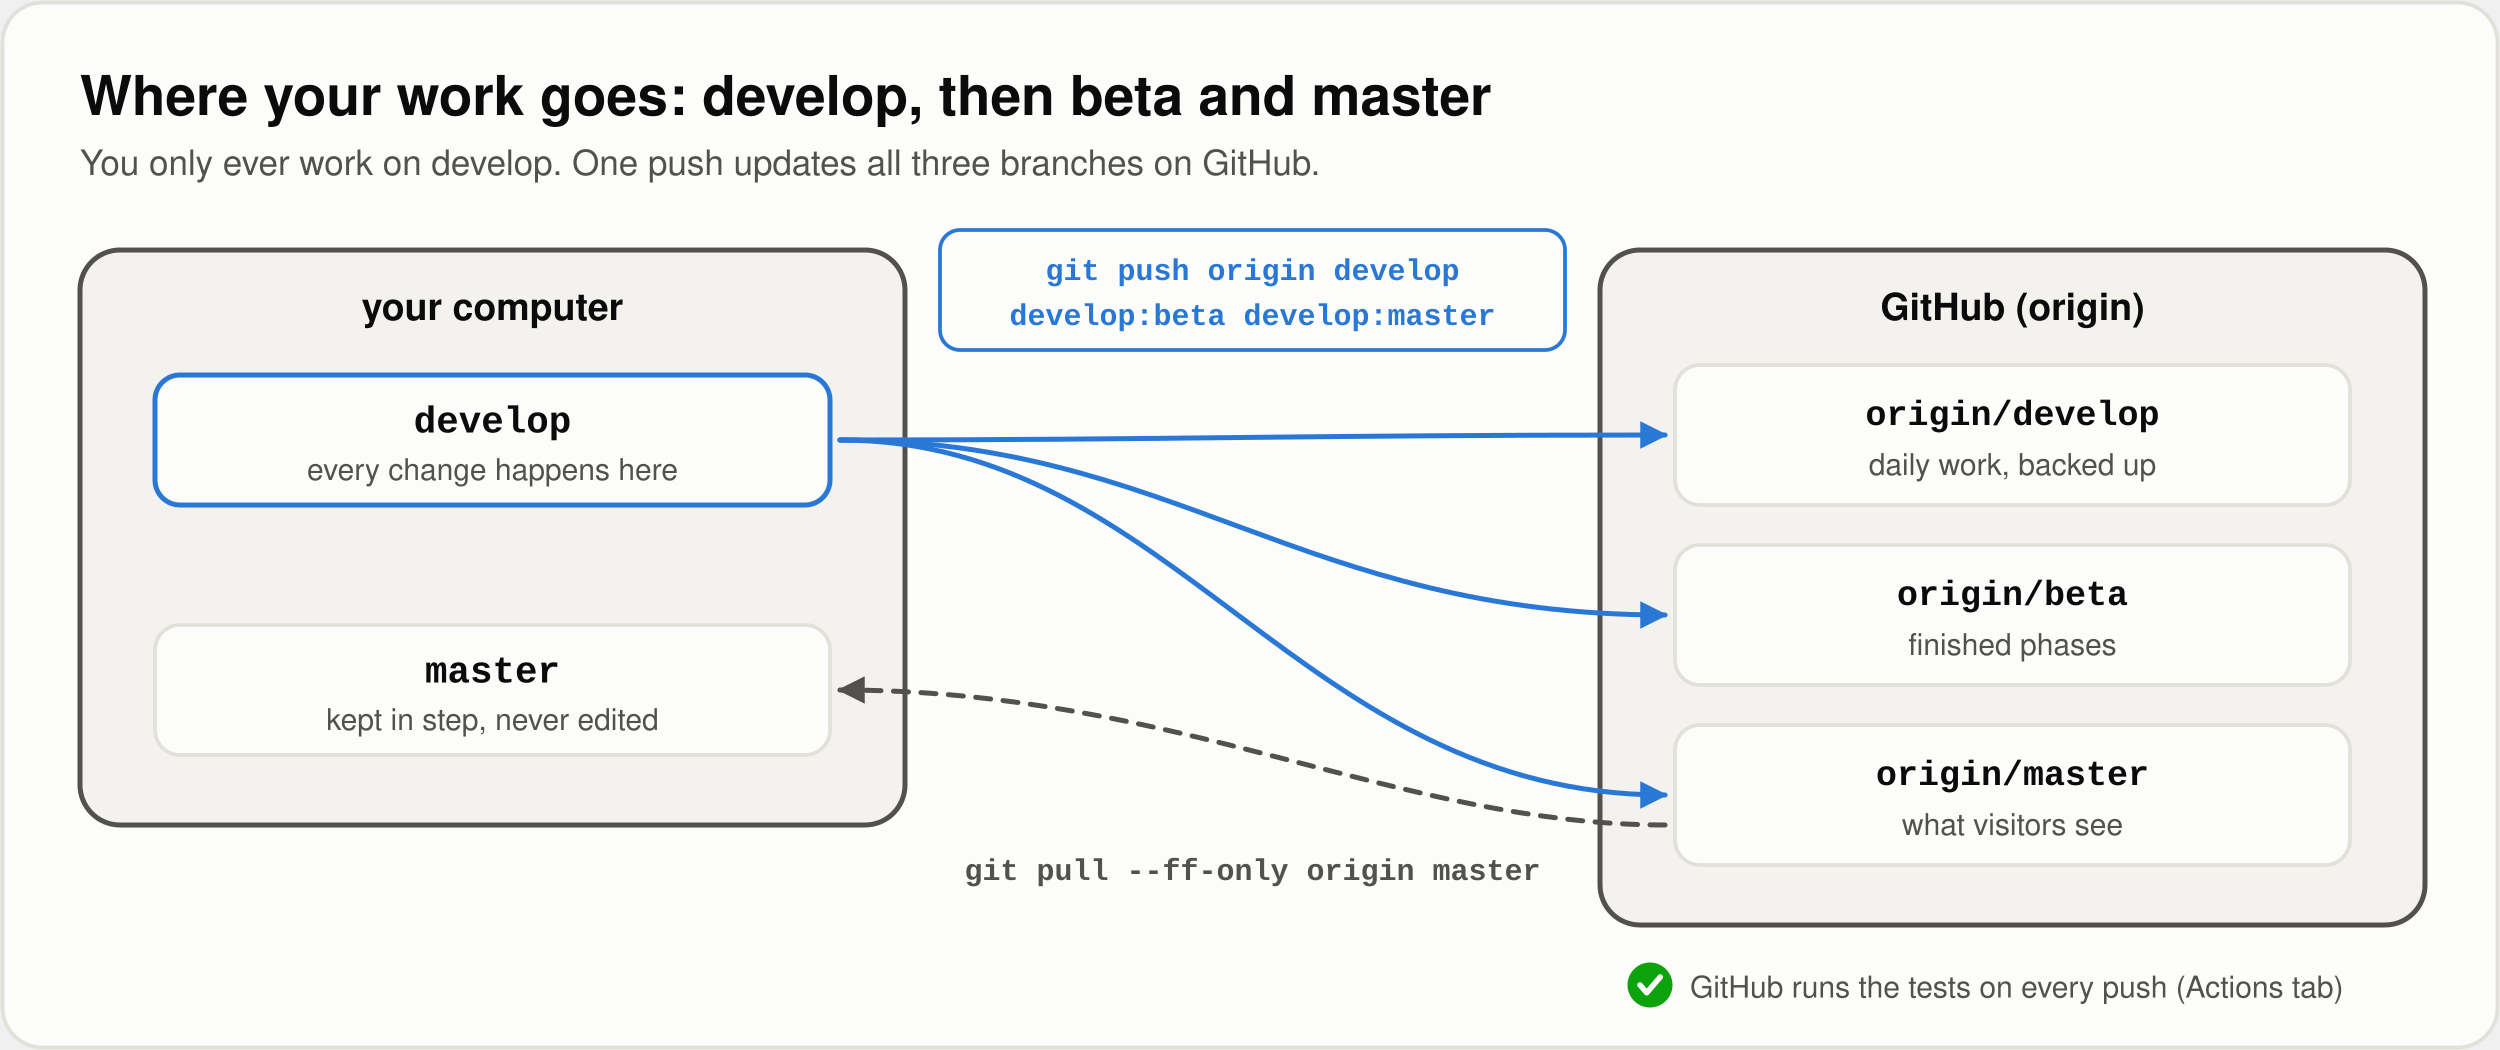
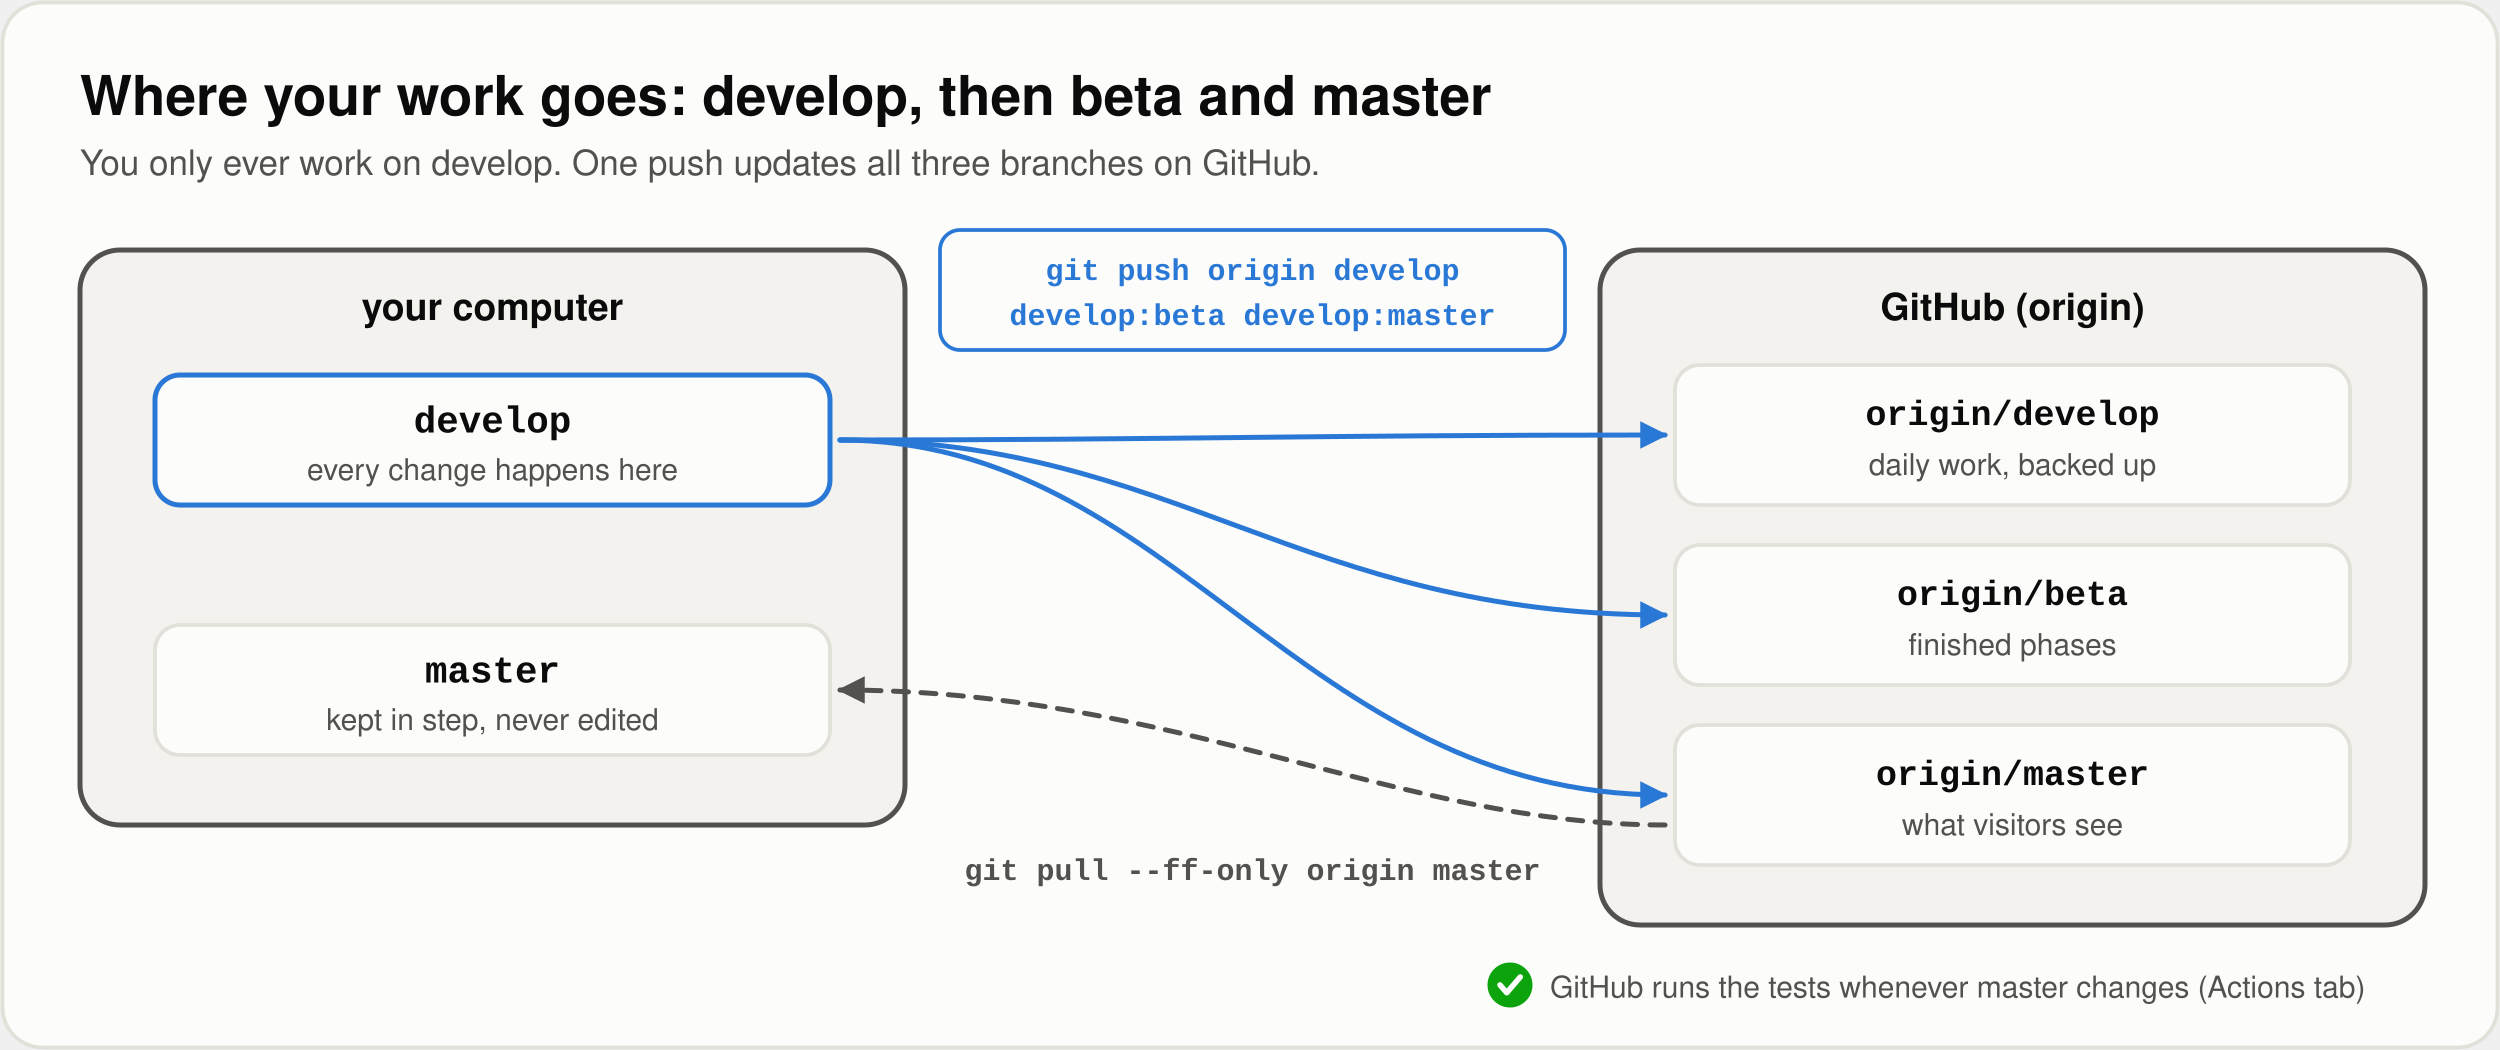
<svg xmlns="http://www.w3.org/2000/svg" viewBox="0 0 1000 420" width="1000" height="420" role="img" aria-labelledby="title desc">
  <defs>
    <marker id="arrow-2a78d6" viewBox="0 0 10 10" refX="9" refY="5" markerUnits="userSpaceOnUse" markerWidth="11" markerHeight="11" orient="auto-start-reverse">
      <path d="M0 0 L10 5 L0 10 z" fill="#2a78d6" />
    </marker>
    <marker id="arrow-52514e" viewBox="0 0 10 10" refX="9" refY="5" markerUnits="userSpaceOnUse" markerWidth="11" markerHeight="11" orient="auto-start-reverse">
      <path d="M0 0 L10 5 L0 10 z" fill="#52514e" />
    </marker>
  </defs>
  <rect x="1.0" y="1.0" width="998.0" height="418.0" rx="16" fill="#fcfcfb" stroke="#e1e0d9" stroke-width="1.5" />
  <text x="32.0" y="46.0" font-family="system-ui, -apple-system, 'Segoe UI', Helvetica, Arial, sans-serif" font-size="22" font-weight="700" fill="#0b0b0b" text-anchor="start">Where your work goes: develop, then beta and master</text>
  <text x="32.0" y="70.0" font-family="system-ui, -apple-system, 'Segoe UI', Helvetica, Arial, sans-serif" font-size="14" font-weight="400" fill="#52514e" text-anchor="start">You only ever work on develop. One push updates all three branches on GitHub.</text>
  <rect x="32.0" y="100.0" width="330.0" height="230.0" rx="16" fill="#f3f2ee" stroke="#52514e" stroke-width="2" />
  <text x="197.0" y="128.0" font-family="system-ui, -apple-system, 'Segoe UI', Helvetica, Arial, sans-serif" font-size="15" font-weight="700" fill="#0b0b0b" text-anchor="middle">your computer</text>
  <rect x="62.0" y="150.0" width="270.0" height="52.0" rx="10" fill="#fcfcfb" stroke="#2a78d6" stroke-width="2" />
  <text x="197.0" y="173.0" font-family="ui-monospace, 'SF Mono', Menlo, Consolas, 'Liberation Mono', monospace" font-size="15" font-weight="700" fill="#0b0b0b" text-anchor="middle">develop</text>
  <text x="197.0" y="192.0" font-family="system-ui, -apple-system, 'Segoe UI', Helvetica, Arial, sans-serif" font-size="12" font-weight="400" fill="#52514e" text-anchor="middle">every change happens here</text>
  <rect x="62.0" y="250.0" width="270.0" height="52.0" rx="10" fill="#fcfcfb" stroke="#e1e0d9" stroke-width="1.5" />
  <text x="197.0" y="273.0" font-family="ui-monospace, 'SF Mono', Menlo, Consolas, 'Liberation Mono', monospace" font-size="15" font-weight="700" fill="#0b0b0b" text-anchor="middle">master</text>
  <text x="197.0" y="292.0" font-family="system-ui, -apple-system, 'Segoe UI', Helvetica, Arial, sans-serif" font-size="12" font-weight="400" fill="#52514e" text-anchor="middle">kept in step, never edited</text>
  <rect x="640.0" y="100.0" width="330.0" height="270.0" rx="16" fill="#f3f2ee" stroke="#52514e" stroke-width="2" />
  <text x="805.0" y="128.0" font-family="system-ui, -apple-system, 'Segoe UI', Helvetica, Arial, sans-serif" font-size="15" font-weight="700" fill="#0b0b0b" text-anchor="middle">GitHub (origin)</text>
  <rect x="670.0" y="146.0" width="270.0" height="56.0" rx="10" fill="#fcfcfb" stroke="#e1e0d9" stroke-width="1.5" />
  <text x="805.0" y="170.0" font-family="ui-monospace, 'SF Mono', Menlo, Consolas, 'Liberation Mono', monospace" font-size="14" font-weight="700" fill="#0b0b0b" text-anchor="middle">origin/develop</text>
  <text x="805.0" y="190.0" font-family="system-ui, -apple-system, 'Segoe UI', Helvetica, Arial, sans-serif" font-size="12" font-weight="400" fill="#52514e" text-anchor="middle">daily work, backed up</text>
  <path d="M336 176 C470 176 520 174 666 174" fill="none" stroke="#2a78d6" stroke-width="2" stroke-linecap="round" stroke-linejoin="round" marker-end="url(#arrow-2a78d6)" />
  <rect x="670.0" y="218.0" width="270.0" height="56.0" rx="10" fill="#fcfcfb" stroke="#e1e0d9" stroke-width="1.5" />
  <text x="805.0" y="242.0" font-family="ui-monospace, 'SF Mono', Menlo, Consolas, 'Liberation Mono', monospace" font-size="14" font-weight="700" fill="#0b0b0b" text-anchor="middle">origin/beta</text>
  <text x="805.0" y="262.0" font-family="system-ui, -apple-system, 'Segoe UI', Helvetica, Arial, sans-serif" font-size="12" font-weight="400" fill="#52514e" text-anchor="middle">finished phases</text>
  <path d="M336 176 C470 176 520 246 666 246" fill="none" stroke="#2a78d6" stroke-width="2" stroke-linecap="round" stroke-linejoin="round" marker-end="url(#arrow-2a78d6)" />
  <rect x="670.0" y="290.0" width="270.0" height="56.0" rx="10" fill="#fcfcfb" stroke="#e1e0d9" stroke-width="1.5" />
  <text x="805.0" y="314.0" font-family="ui-monospace, 'SF Mono', Menlo, Consolas, 'Liberation Mono', monospace" font-size="14" font-weight="700" fill="#0b0b0b" text-anchor="middle">origin/master</text>
  <text x="805.0" y="334.0" font-family="system-ui, -apple-system, 'Segoe UI', Helvetica, Arial, sans-serif" font-size="12" font-weight="400" fill="#52514e" text-anchor="middle">what visitors see</text>
  <path d="M336 176 C470 176 520 318 666 318" fill="none" stroke="#2a78d6" stroke-width="2" stroke-linecap="round" stroke-linejoin="round" marker-end="url(#arrow-2a78d6)" />
  <rect x="376.0" y="92.0" width="250.0" height="48.0" rx="8" fill="#fcfcfb" stroke="#2a78d6" stroke-width="1.5" />
  <text x="501.0" y="112.0" font-family="ui-monospace, 'SF Mono', Menlo, Consolas, 'Liberation Mono', monospace" font-size="12" font-weight="700" fill="#2a78d6" text-anchor="middle">git push origin develop</text>
  <text x="501.0" y="130.0" font-family="ui-monospace, 'SF Mono', Menlo, Consolas, 'Liberation Mono', monospace" font-size="12" font-weight="700" fill="#2a78d6" text-anchor="middle">develop:beta develop:master</text>
  <path d="M666 330 C560 330 470 276 336 276" fill="none" stroke="#52514e" stroke-width="2" stroke-linecap="round" stroke-linejoin="round" stroke-dasharray="6 5" marker-end="url(#arrow-52514e)" />
  <rect x="376.0" y="334.0" width="250.0" height="26.0" rx="6" fill="#fcfcfb" stroke="none" stroke-width="1.5" />
  <text x="501.0" y="352.0" font-family="ui-monospace, 'SF Mono', Menlo, Consolas, 'Liberation Mono', monospace" font-size="12" font-weight="700" fill="#52514e" text-anchor="middle">git pull --ff-only origin master</text>
-   <circle cx="660" cy="394" r="9" fill="#0ca30c" />
-   <path d="M656.0 394.0 l2.7 3.1 l5.4 -6.3" stroke="#fff" stroke-width="2.2" fill="none" stroke-linecap="round" stroke-linejoin="round" />
-   <text x="676.0" y="399.0" font-family="system-ui, -apple-system, 'Segoe UI', Helvetica, Arial, sans-serif" font-size="12" font-weight="400" fill="#52514e" text-anchor="start">GitHub runs the tests on every push (Actions tab)</text>
+   <circle cx="604" cy="394" r="9" fill="#0ca30c" />
+   <path d="M600.0 394.0 l2.7 3.1 l5.4 -6.3" stroke="#fff" stroke-width="2.2" fill="none" stroke-linecap="round" stroke-linejoin="round" />
+   <text x="620.0" y="399.0" font-family="system-ui, -apple-system, 'Segoe UI', Helvetica, Arial, sans-serif" font-size="12" font-weight="400" fill="#52514e" text-anchor="start">GitHub runs the tests whenever master changes (Actions tab)</text>
</svg>
